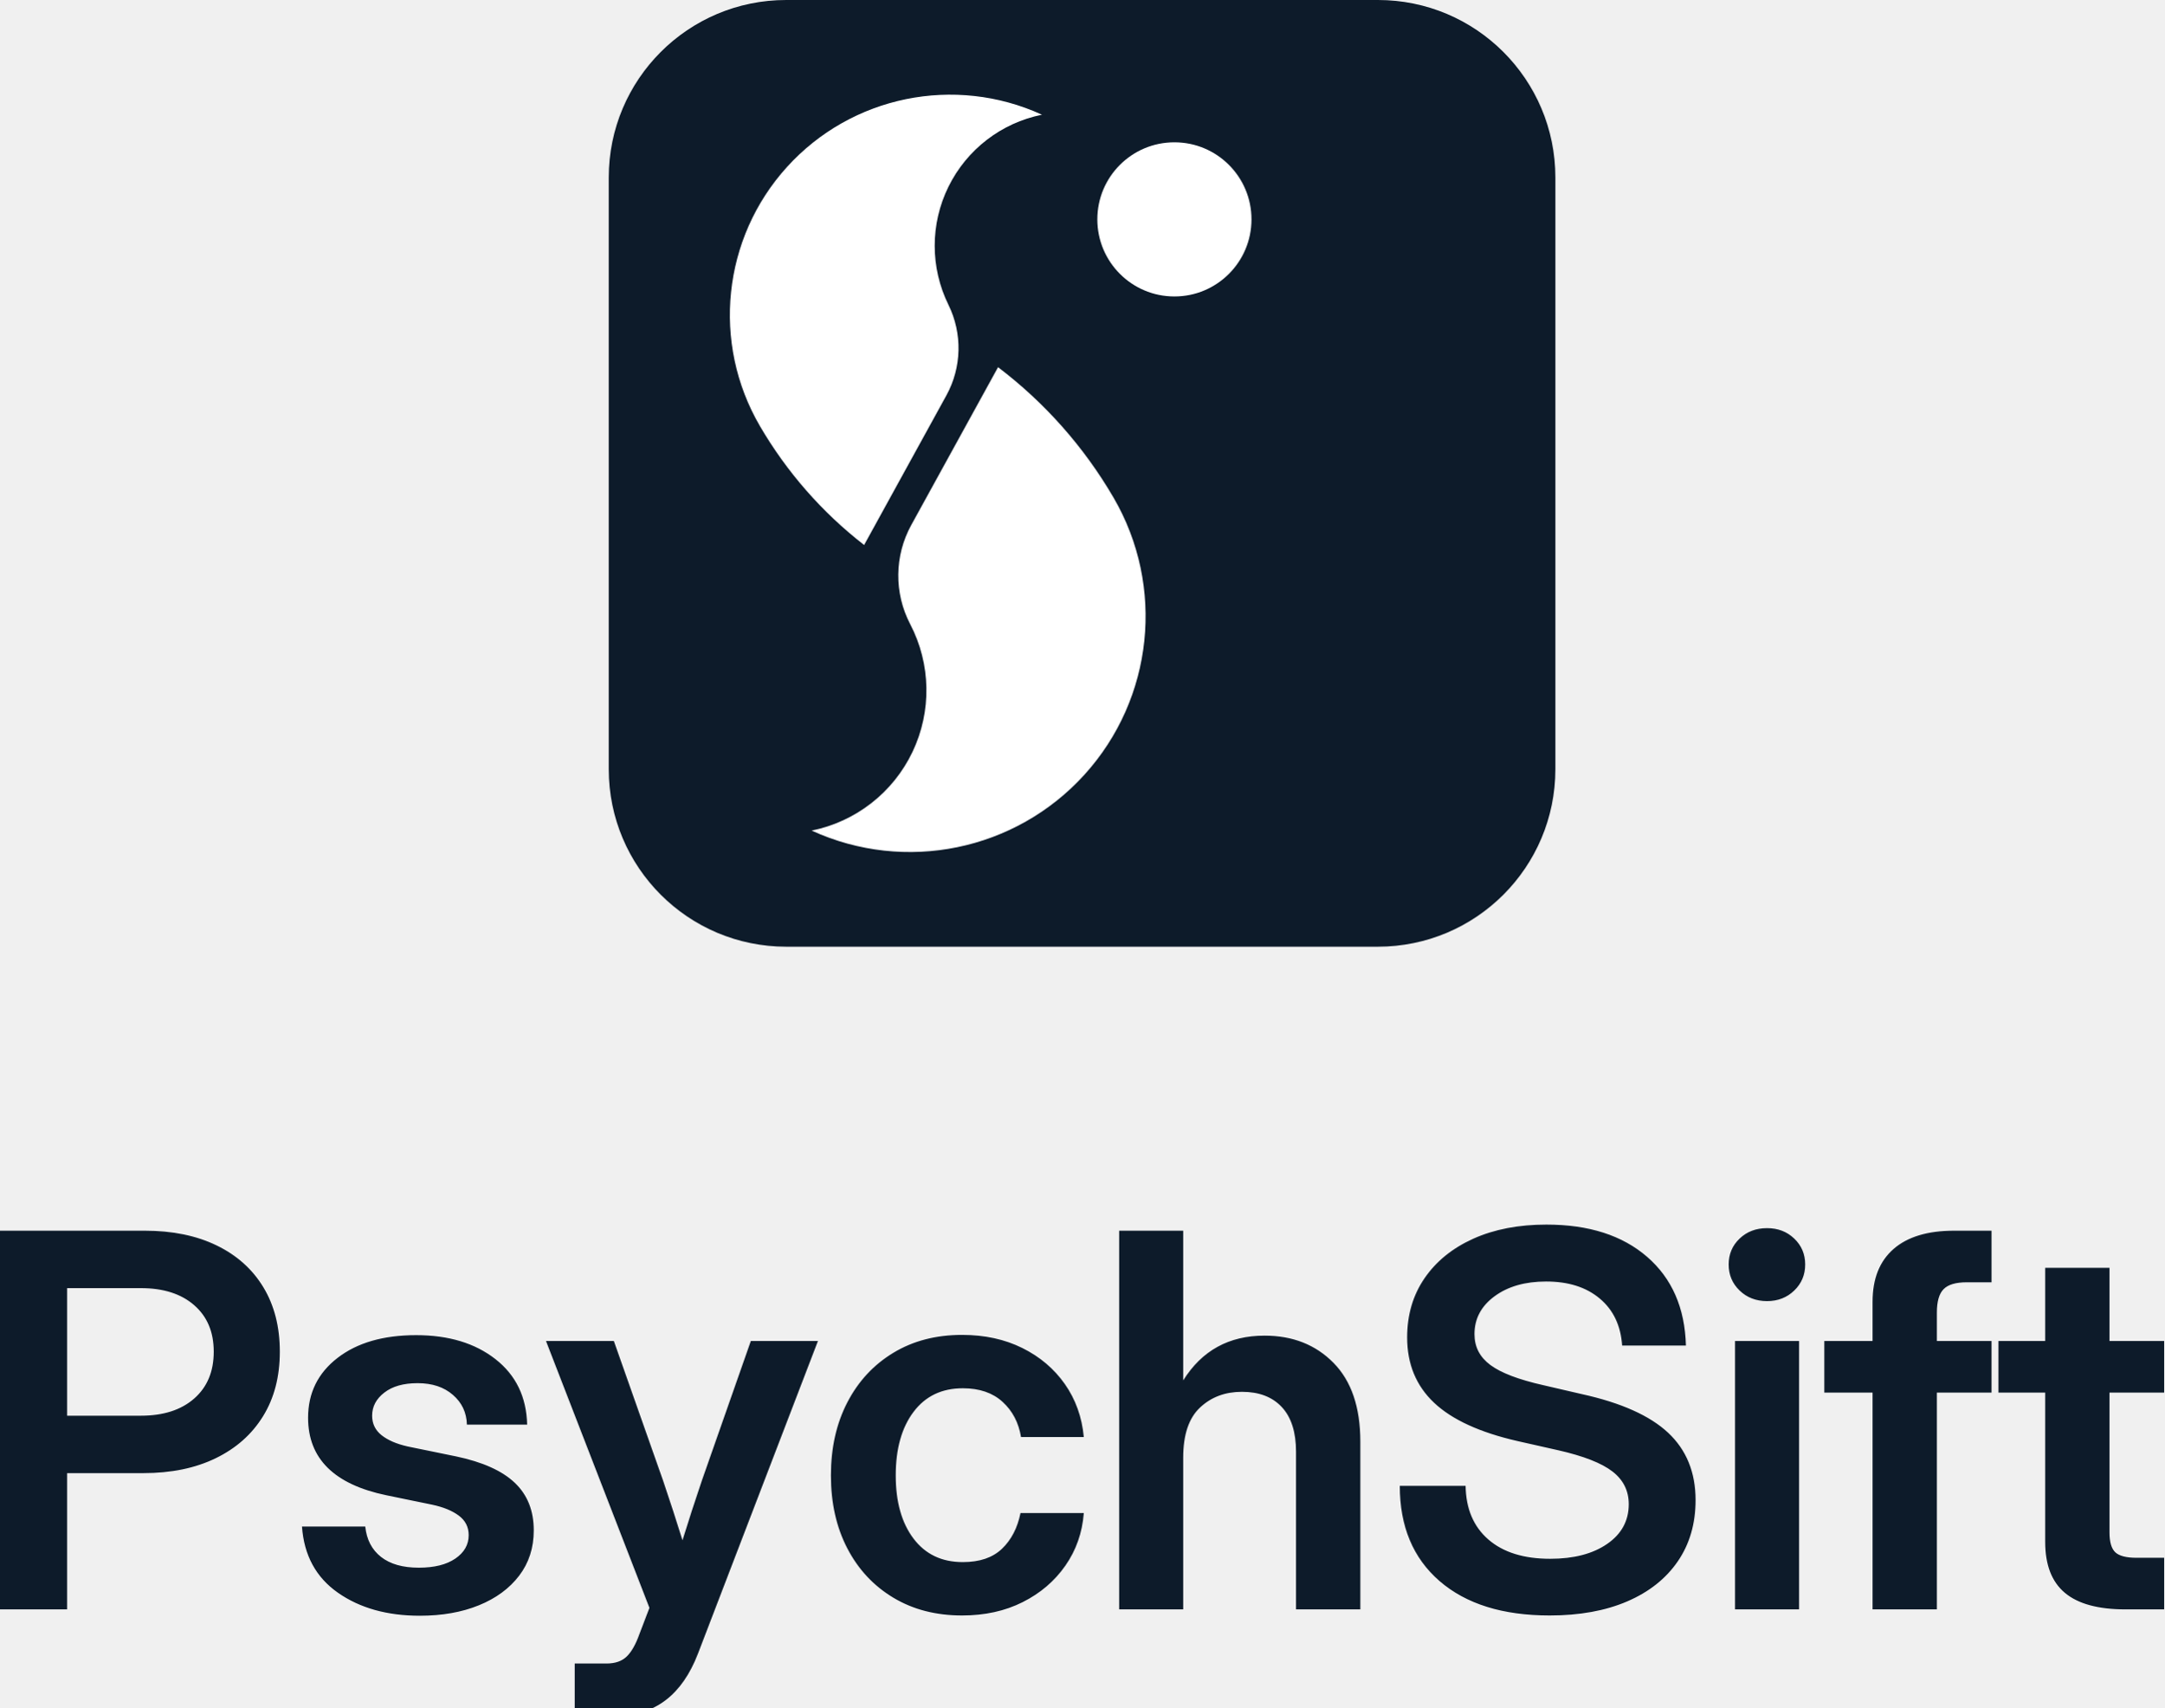
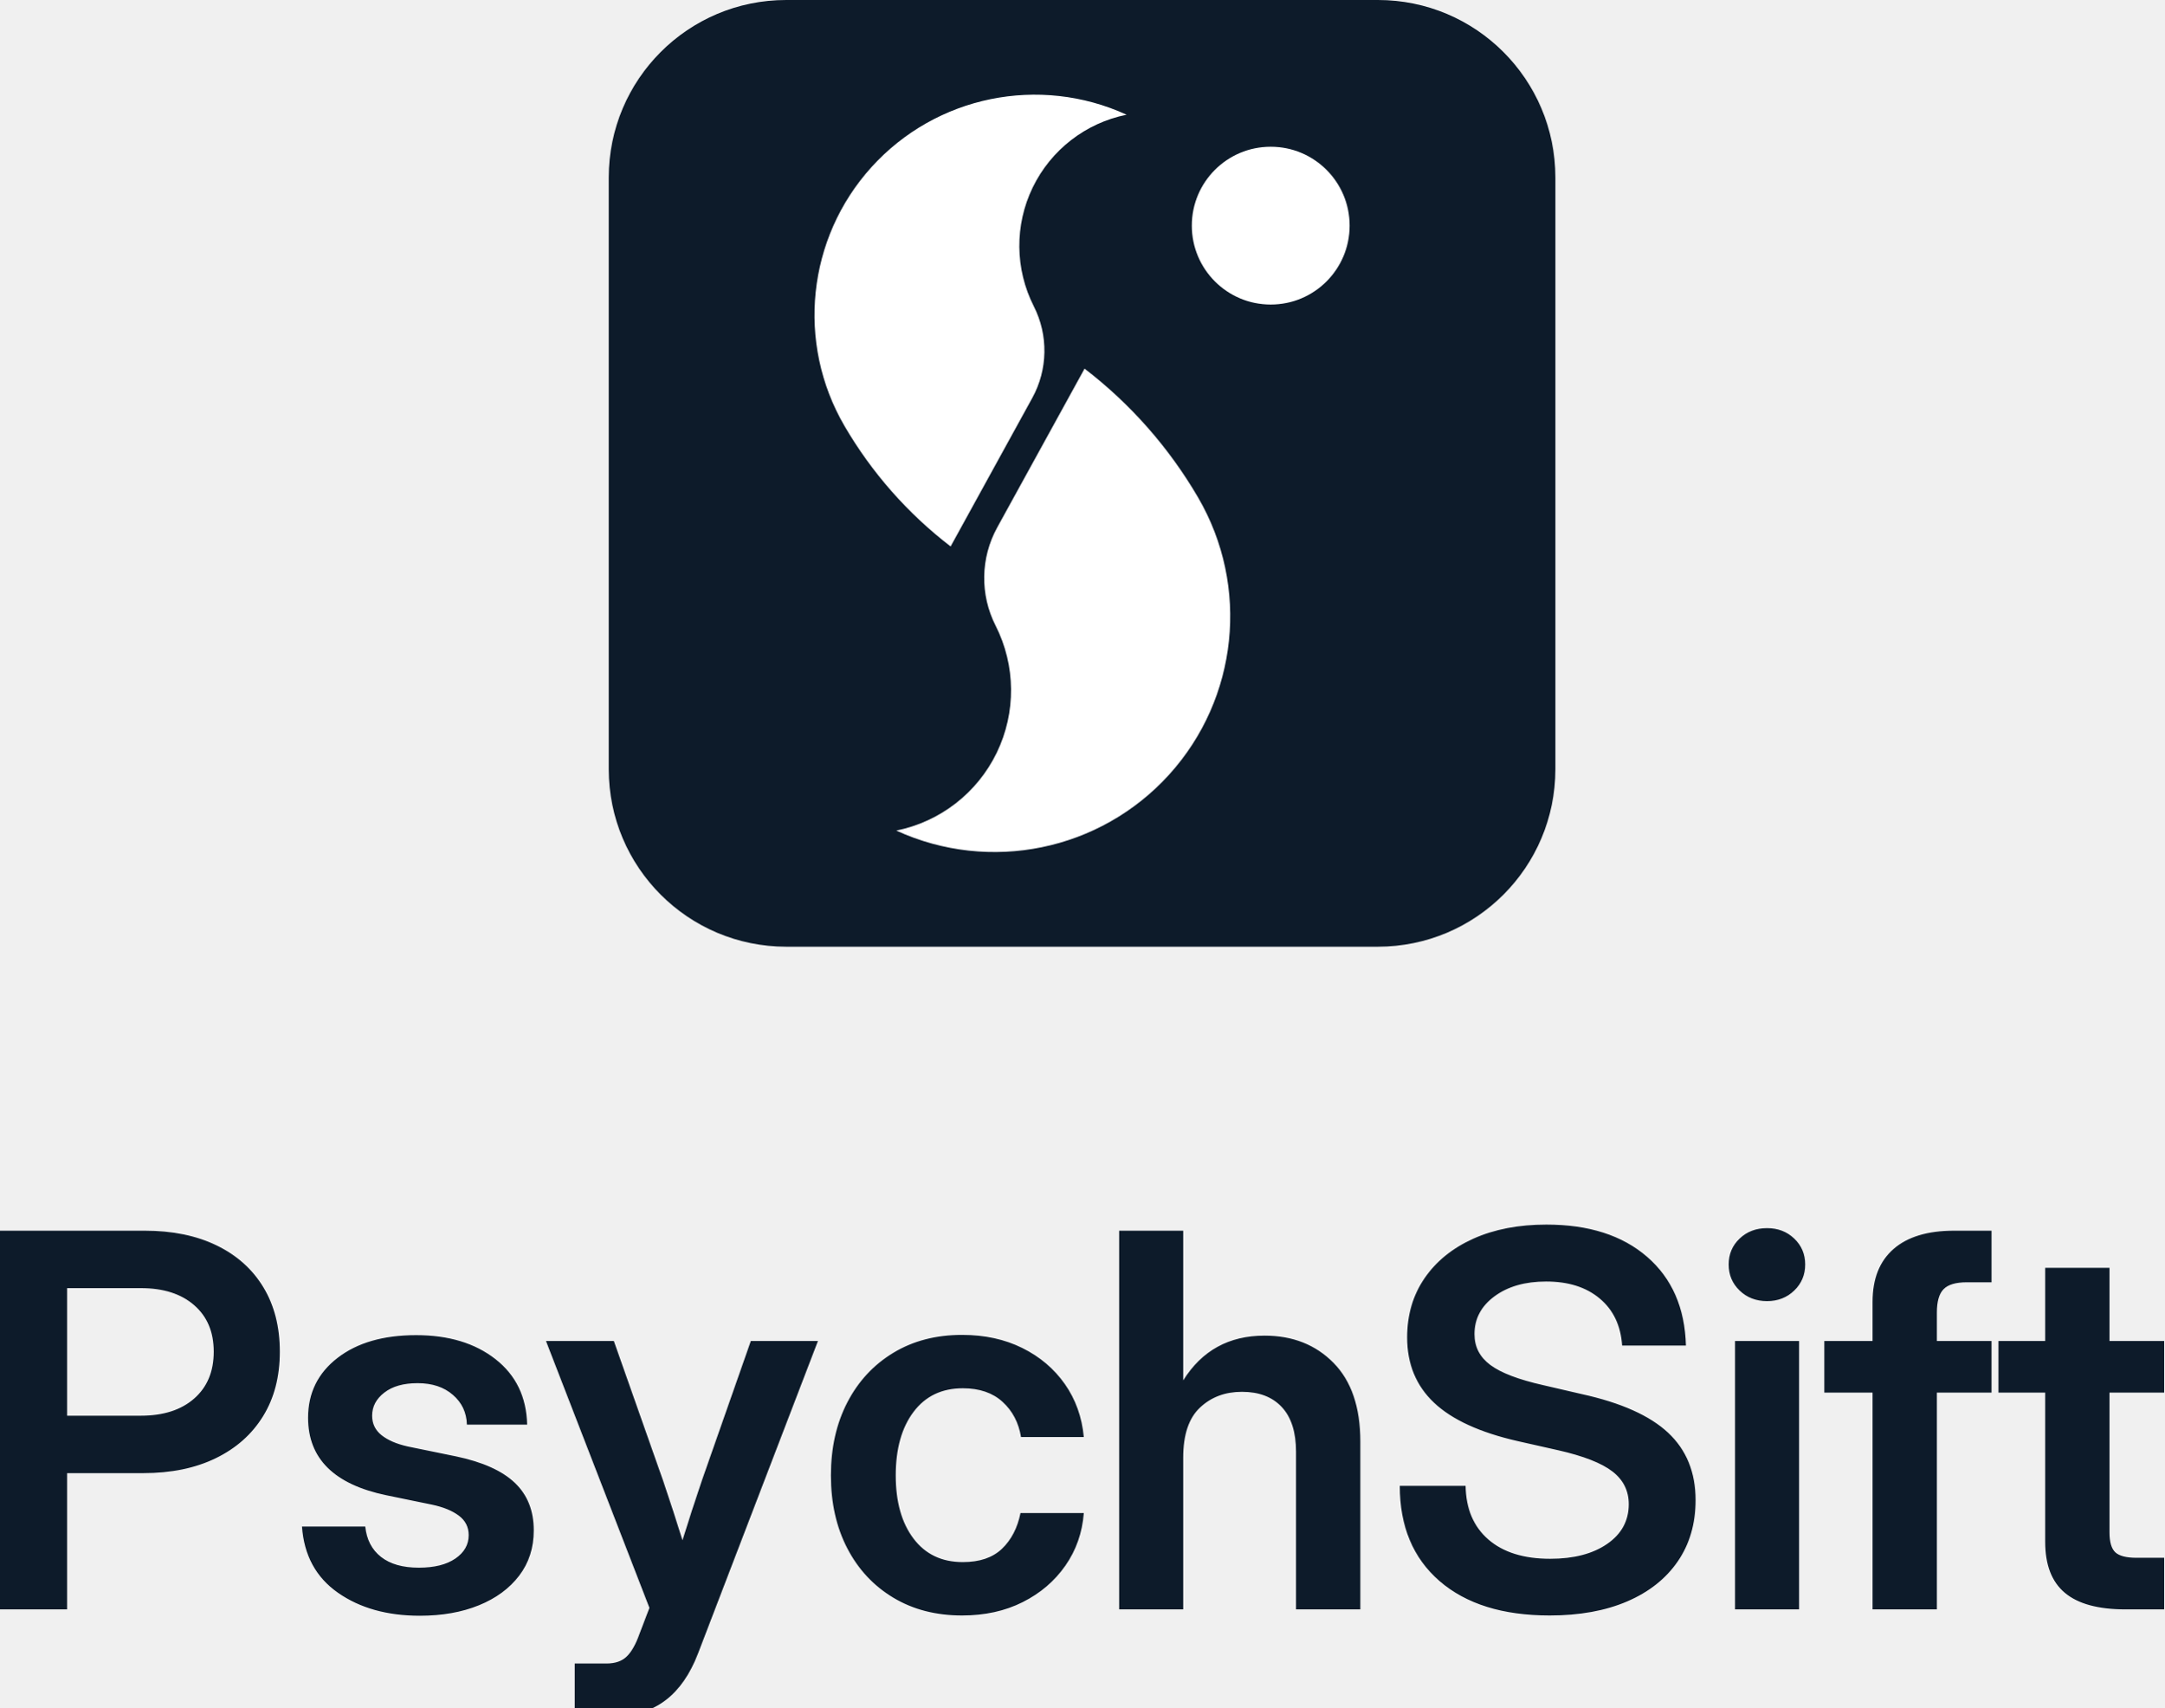
<svg xmlns="http://www.w3.org/2000/svg" viewBox="0 0 585.233 461.824" width="585.233" height="461.824" role="img" aria-label="PsychSift">
  <g transform="translate(164.6166 0)">
    <rect width="256" height="256" rx="48" fill="#0D1B2A" />
-     <g transform="translate(32.7581 25.6) scale(2.0402)">
+     <g transform="translate(55.6434 25.6) scale(2.0402)">
      <g fill="#FFFFFF">
-         <path d="M41.367 2.655 A17.723 17.723 0 0 0 28.971 27.854 A13 13 0 0 1 28.698 39.858 L17.794 59.687 A55.123 55.123 0 0 1 3.976 43.912 A29.201 29.201 0 0 1 41.367 2.655 Z" />
-         <path d="M10.84 97.54 A18.964 18.964 0 0 0 23.901 70.177 A13.91 13.91 0 0 1 24.044 57.038 L35.547 36.12 A58.982 58.982 0 0 1 50.849 53.396 A31.245 31.245 0 0 1 10.84 97.54 Z" />
-         <circle cx="58.923" cy="16.528" r="10.216" />
+         <path d="M41.367 2.655 A17.723 17.723 0 0 0 29.068 28.049 A13 13 0 0 1 28.867 40.196 L18.043 59.879 A55.123 55.123 0 0 1 3.976 43.912 A29.201 29.201 0 0 1 41.367 2.655 Z" />
+         <path d="M41.367 2.655 A17.723 17.723 0 0 0 29.068 28.049 A13 13 0 0 1 28.867 40.196 L18.043 59.879 A55.123 55.123 0 0 1 3.976 43.912 A29.201 29.201 0 0 1 41.367 2.655 Z" transform="translate(55.1029 100.3813) scale(-1.07)" />
+         <circle cx="60.472" cy="17.358" r="10.459" />
      </g>
    </g>
  </g>
  <g transform="translate(-8.5219 435.2)">
    <path d="M8.52 0.00V-102.40H47.63Q58.90 -102.40 67.11 -98.41Q75.32 -94.43 79.76 -87.07Q84.19 -79.72 84.19 -69.69Q84.19 -59.58 79.65 -52.23Q75.12 -44.88 66.83 -40.86Q58.55 -36.84 47.28 -36.84H26.67V0.00ZM26.67 -52.37H46.60Q55.74 -52.37 61.03 -57.01Q66.32 -61.65 66.32 -69.69Q66.32 -77.66 61.03 -82.26Q55.74 -86.87 46.60 -86.87H26.67Z M122.07 1.72Q108.81 1.72 99.91 -4.50Q91.01 -10.72 90.18 -22.40H107.29Q107.84 -17.11 111.55 -14.19Q115.27 -11.27 121.79 -11.27Q128.05 -11.27 131.66 -13.74Q135.26 -16.22 135.26 -20.07Q135.26 -23.37 132.58 -25.36Q129.90 -27.35 125.37 -28.31L113.00 -30.86Q91.83 -35.26 91.83 -51.82Q91.83 -61.85 99.80 -68.00Q107.77 -74.15 121.04 -74.15Q134.23 -74.15 142.51 -67.66Q150.80 -61.17 151.07 -49.96H134.78Q134.65 -54.84 131.00 -58.00Q127.36 -61.17 121.45 -61.17Q115.75 -61.17 112.45 -58.62Q109.15 -56.08 109.15 -52.37Q109.15 -49.14 111.69 -47.11Q114.23 -45.08 118.77 -44.05L131.83 -41.37Q142.62 -39.10 147.74 -34.22Q152.86 -29.35 152.86 -21.37Q152.86 -14.29 148.91 -9.11Q144.95 -3.92 138.01 -1.10Q131.07 1.72 122.07 1.72Z M163.94 28.73V14.64H172.53Q176.03 14.64 177.99 12.75Q179.95 10.86 181.46 6.60L184.14 -0.41L156.17 -72.57H174.52L187.85 -34.77Q189.23 -30.72 190.53 -26.70Q191.84 -22.68 193.08 -18.69Q195.55 -26.67 198.30 -34.77L211.56 -72.57H229.71L197.27 11.96Q190.81 28.73 175.28 28.73Z M268.69 1.65Q258.10 1.65 250.10 -3.16Q242.09 -7.97 237.66 -16.49Q233.22 -25.02 233.22 -36.22Q233.22 -47.42 237.66 -55.98Q242.09 -64.53 250.10 -69.38Q258.10 -74.22 268.69 -74.22Q277.83 -74.22 284.97 -70.68Q292.12 -67.14 296.49 -60.92Q300.85 -54.70 301.61 -46.60H284.63Q283.67 -52.44 279.65 -56.11Q275.63 -59.79 268.89 -59.79Q260.37 -59.79 255.56 -53.40Q250.75 -47.01 250.75 -36.22Q250.75 -25.50 255.56 -19.14Q260.37 -12.78 268.89 -12.78Q275.70 -12.78 279.48 -16.39Q283.26 -20.00 284.49 -26.05H301.61Q300.99 -18.07 296.62 -11.82Q292.26 -5.57 285.08 -1.96Q277.90 1.65 268.69 1.65Z M328.49 -41.03V0.00H311.17V-102.40H328.49V-61.92Q336.05 -74.02 350.48 -74.02Q361.89 -74.02 369.14 -66.66Q376.39 -59.31 376.39 -45.36V0.00H359.00V-42.61Q359.00 -50.58 355.16 -54.70Q351.31 -58.83 344.37 -58.83Q337.56 -58.83 333.03 -54.57Q328.49 -50.31 328.49 -41.03Z M427.61 1.65Q408.57 1.65 397.81 -7.66Q387.06 -16.98 387.06 -33.40H404.86Q405.00 -24.12 411.01 -18.90Q417.02 -13.68 427.74 -13.68Q437.30 -13.68 443.14 -17.70Q448.98 -21.72 448.98 -28.45Q448.98 -33.88 444.58 -37.28Q440.18 -40.69 429.94 -43.02L418.95 -45.50Q403.62 -49.00 396.34 -55.87Q389.05 -62.75 389.05 -73.54Q389.05 -82.68 393.76 -89.55Q398.47 -96.42 406.95 -100.24Q415.44 -104.05 426.71 -104.05Q443.89 -104.05 453.96 -95.32Q464.03 -86.59 464.44 -71.34H447.19Q446.64 -79.45 441.14 -84.05Q435.65 -88.66 426.64 -88.66Q418.12 -88.66 412.69 -84.67Q407.26 -80.68 407.26 -74.43Q407.26 -69.27 411.56 -66.08Q415.85 -62.88 425.89 -60.62L436.27 -58.21Q452.21 -54.70 459.63 -47.76Q467.05 -40.82 467.05 -29.55Q467.05 -20.00 462.24 -12.99Q457.43 -5.98 448.57 -2.16Q439.70 1.65 427.61 1.65Z M477.72 0.00V-72.57H495.04V0.00ZM486.38 -83.36Q481.91 -83.36 478.96 -86.22Q476.00 -89.07 476.00 -93.26Q476.00 -97.45 478.96 -100.27Q481.91 -103.09 486.38 -103.09Q490.78 -103.09 493.73 -100.27Q496.69 -97.45 496.69 -93.26Q496.69 -89.07 493.73 -86.22Q490.78 -83.36 486.38 -83.36Z M547.08 -72.57V-58.62H532.30V0.00H514.91V-58.62H501.86V-72.57H514.91V-83.16Q514.91 -92.50 520.58 -97.45Q526.25 -102.40 536.97 -102.40H547.08V-88.45H540.41Q535.94 -88.45 534.12 -86.59Q532.30 -84.74 532.30 -80.27V-72.57Z M593.76 -72.57V-58.62H578.98V-20.82Q578.98 -16.91 580.56 -15.43Q582.14 -13.95 586.33 -13.95H593.76V0.00H583.31Q572.24 0.00 566.92 -4.47Q561.59 -8.93 561.59 -18.28V-58.62H548.95V-72.57H561.59V-92.37H578.98V-72.57Z" fill="#0D1B2A" />
  </g>
</svg>
